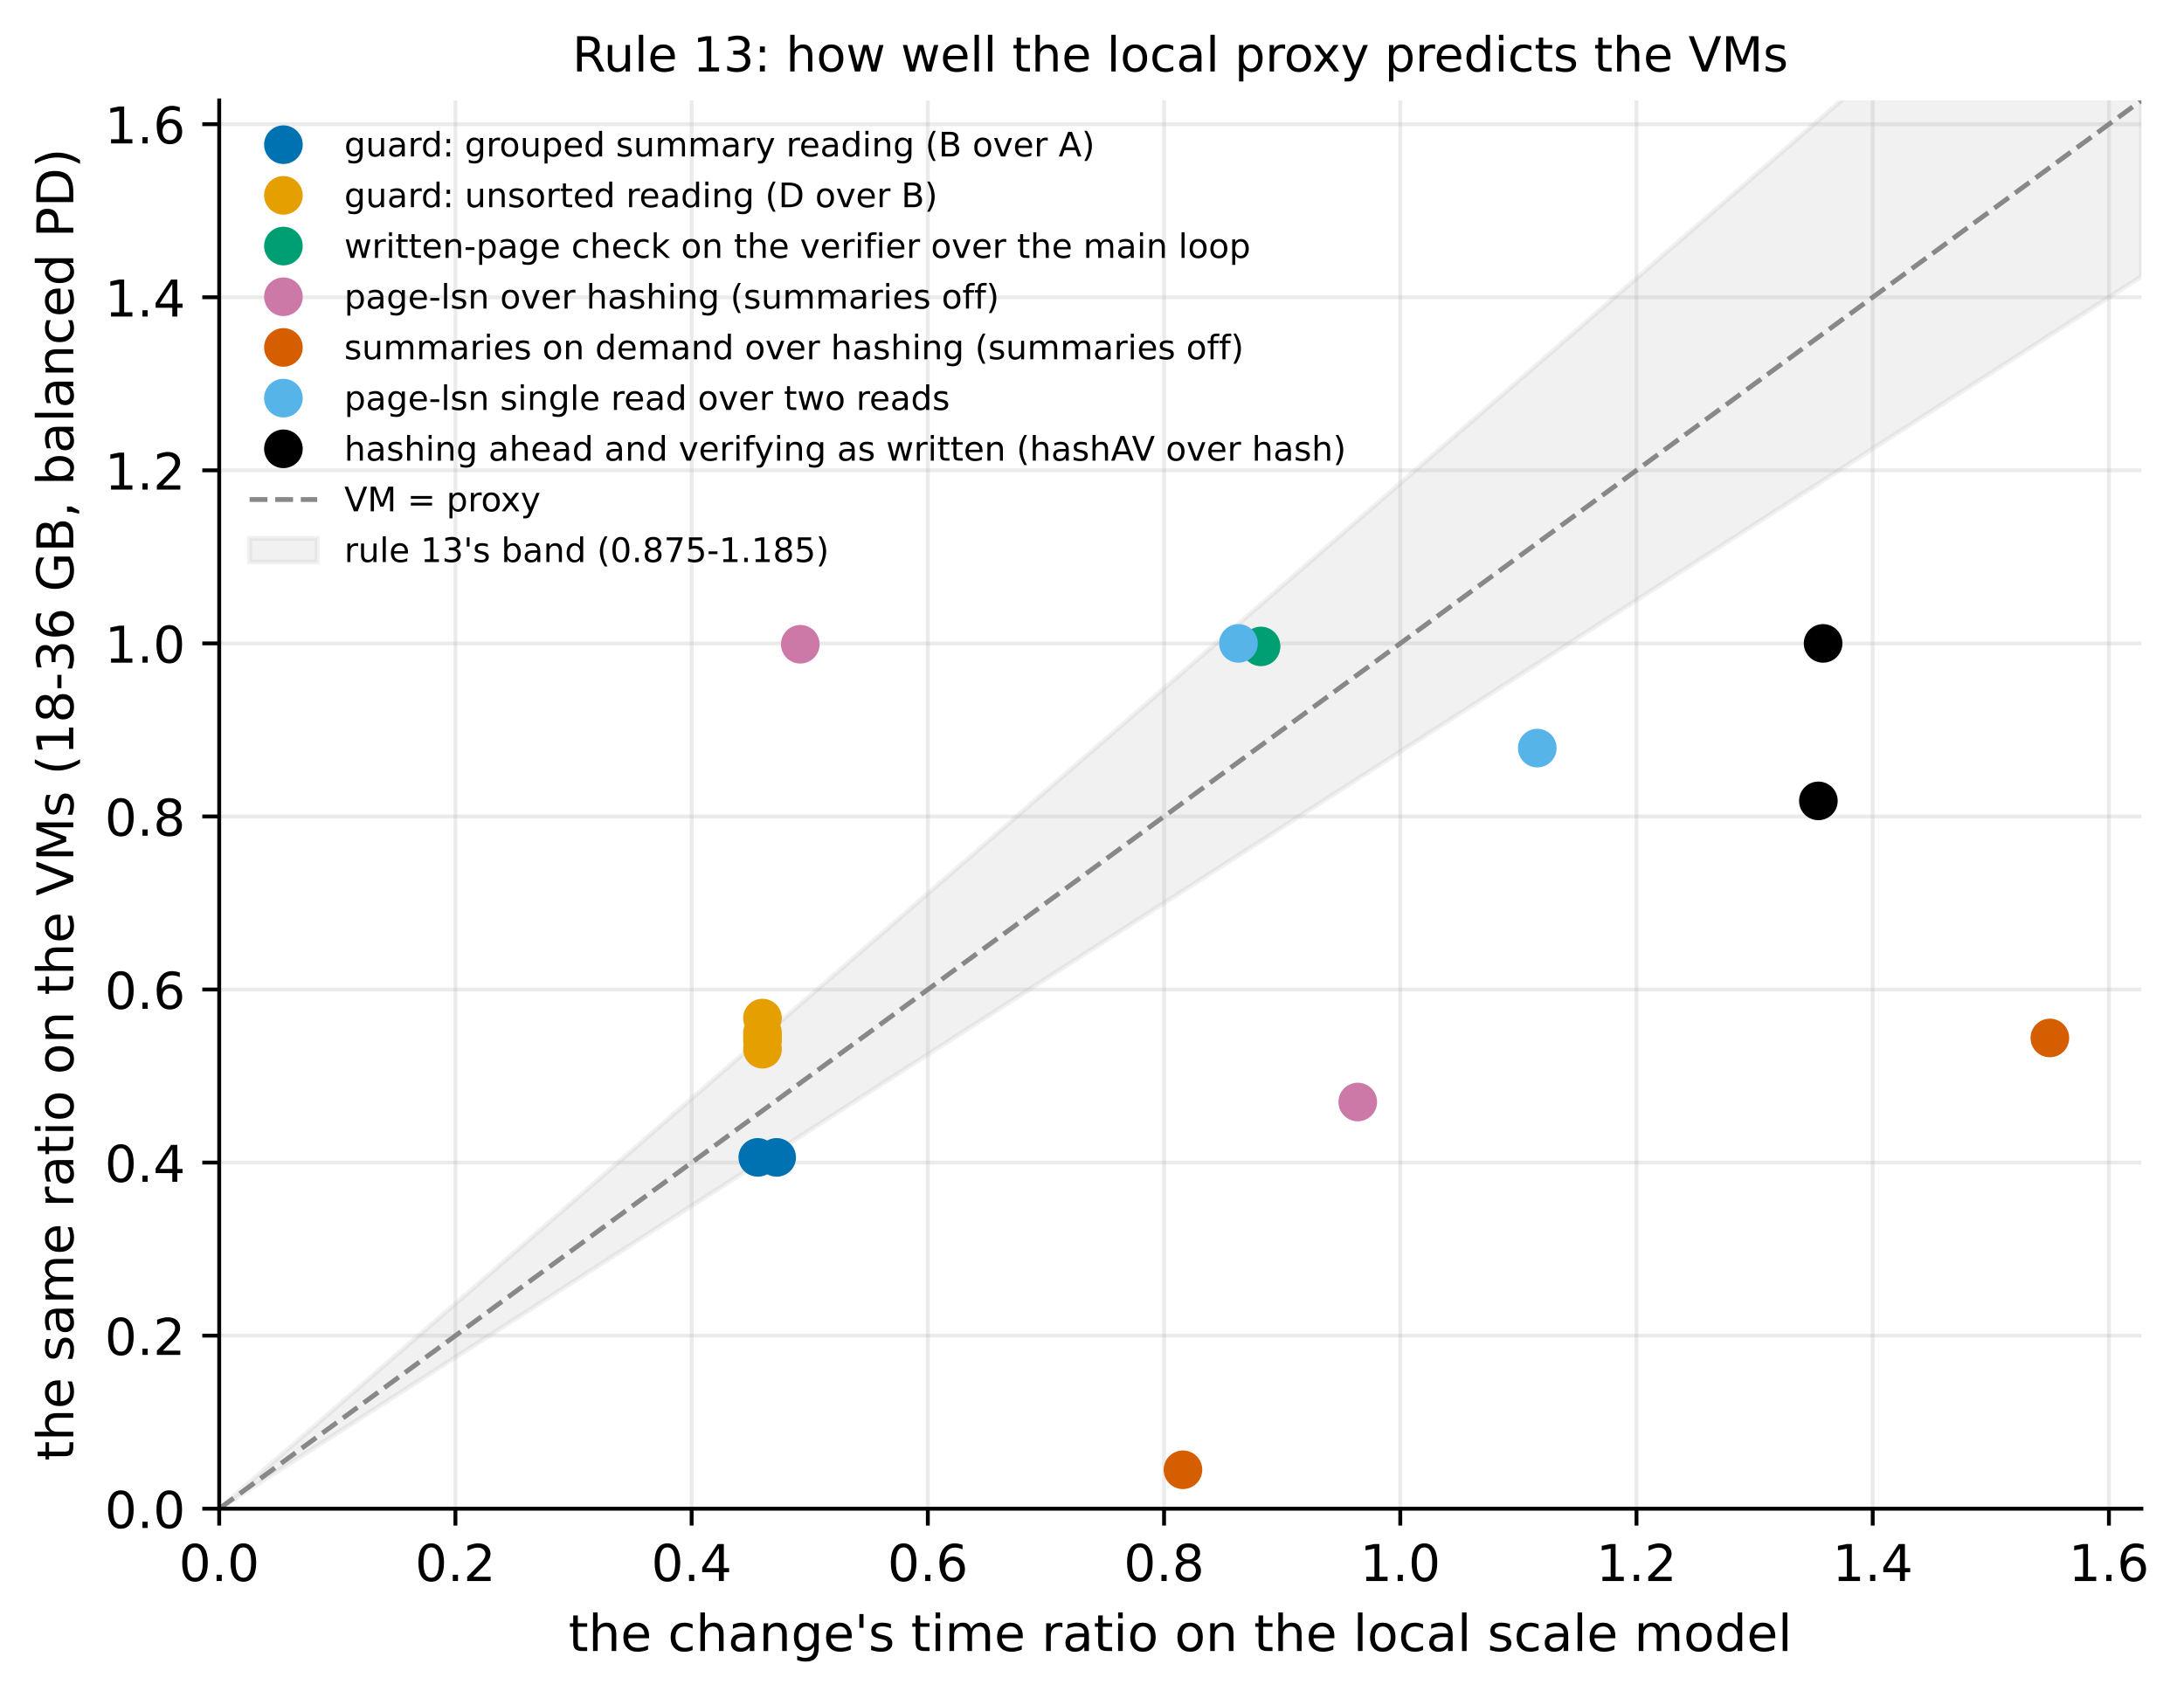
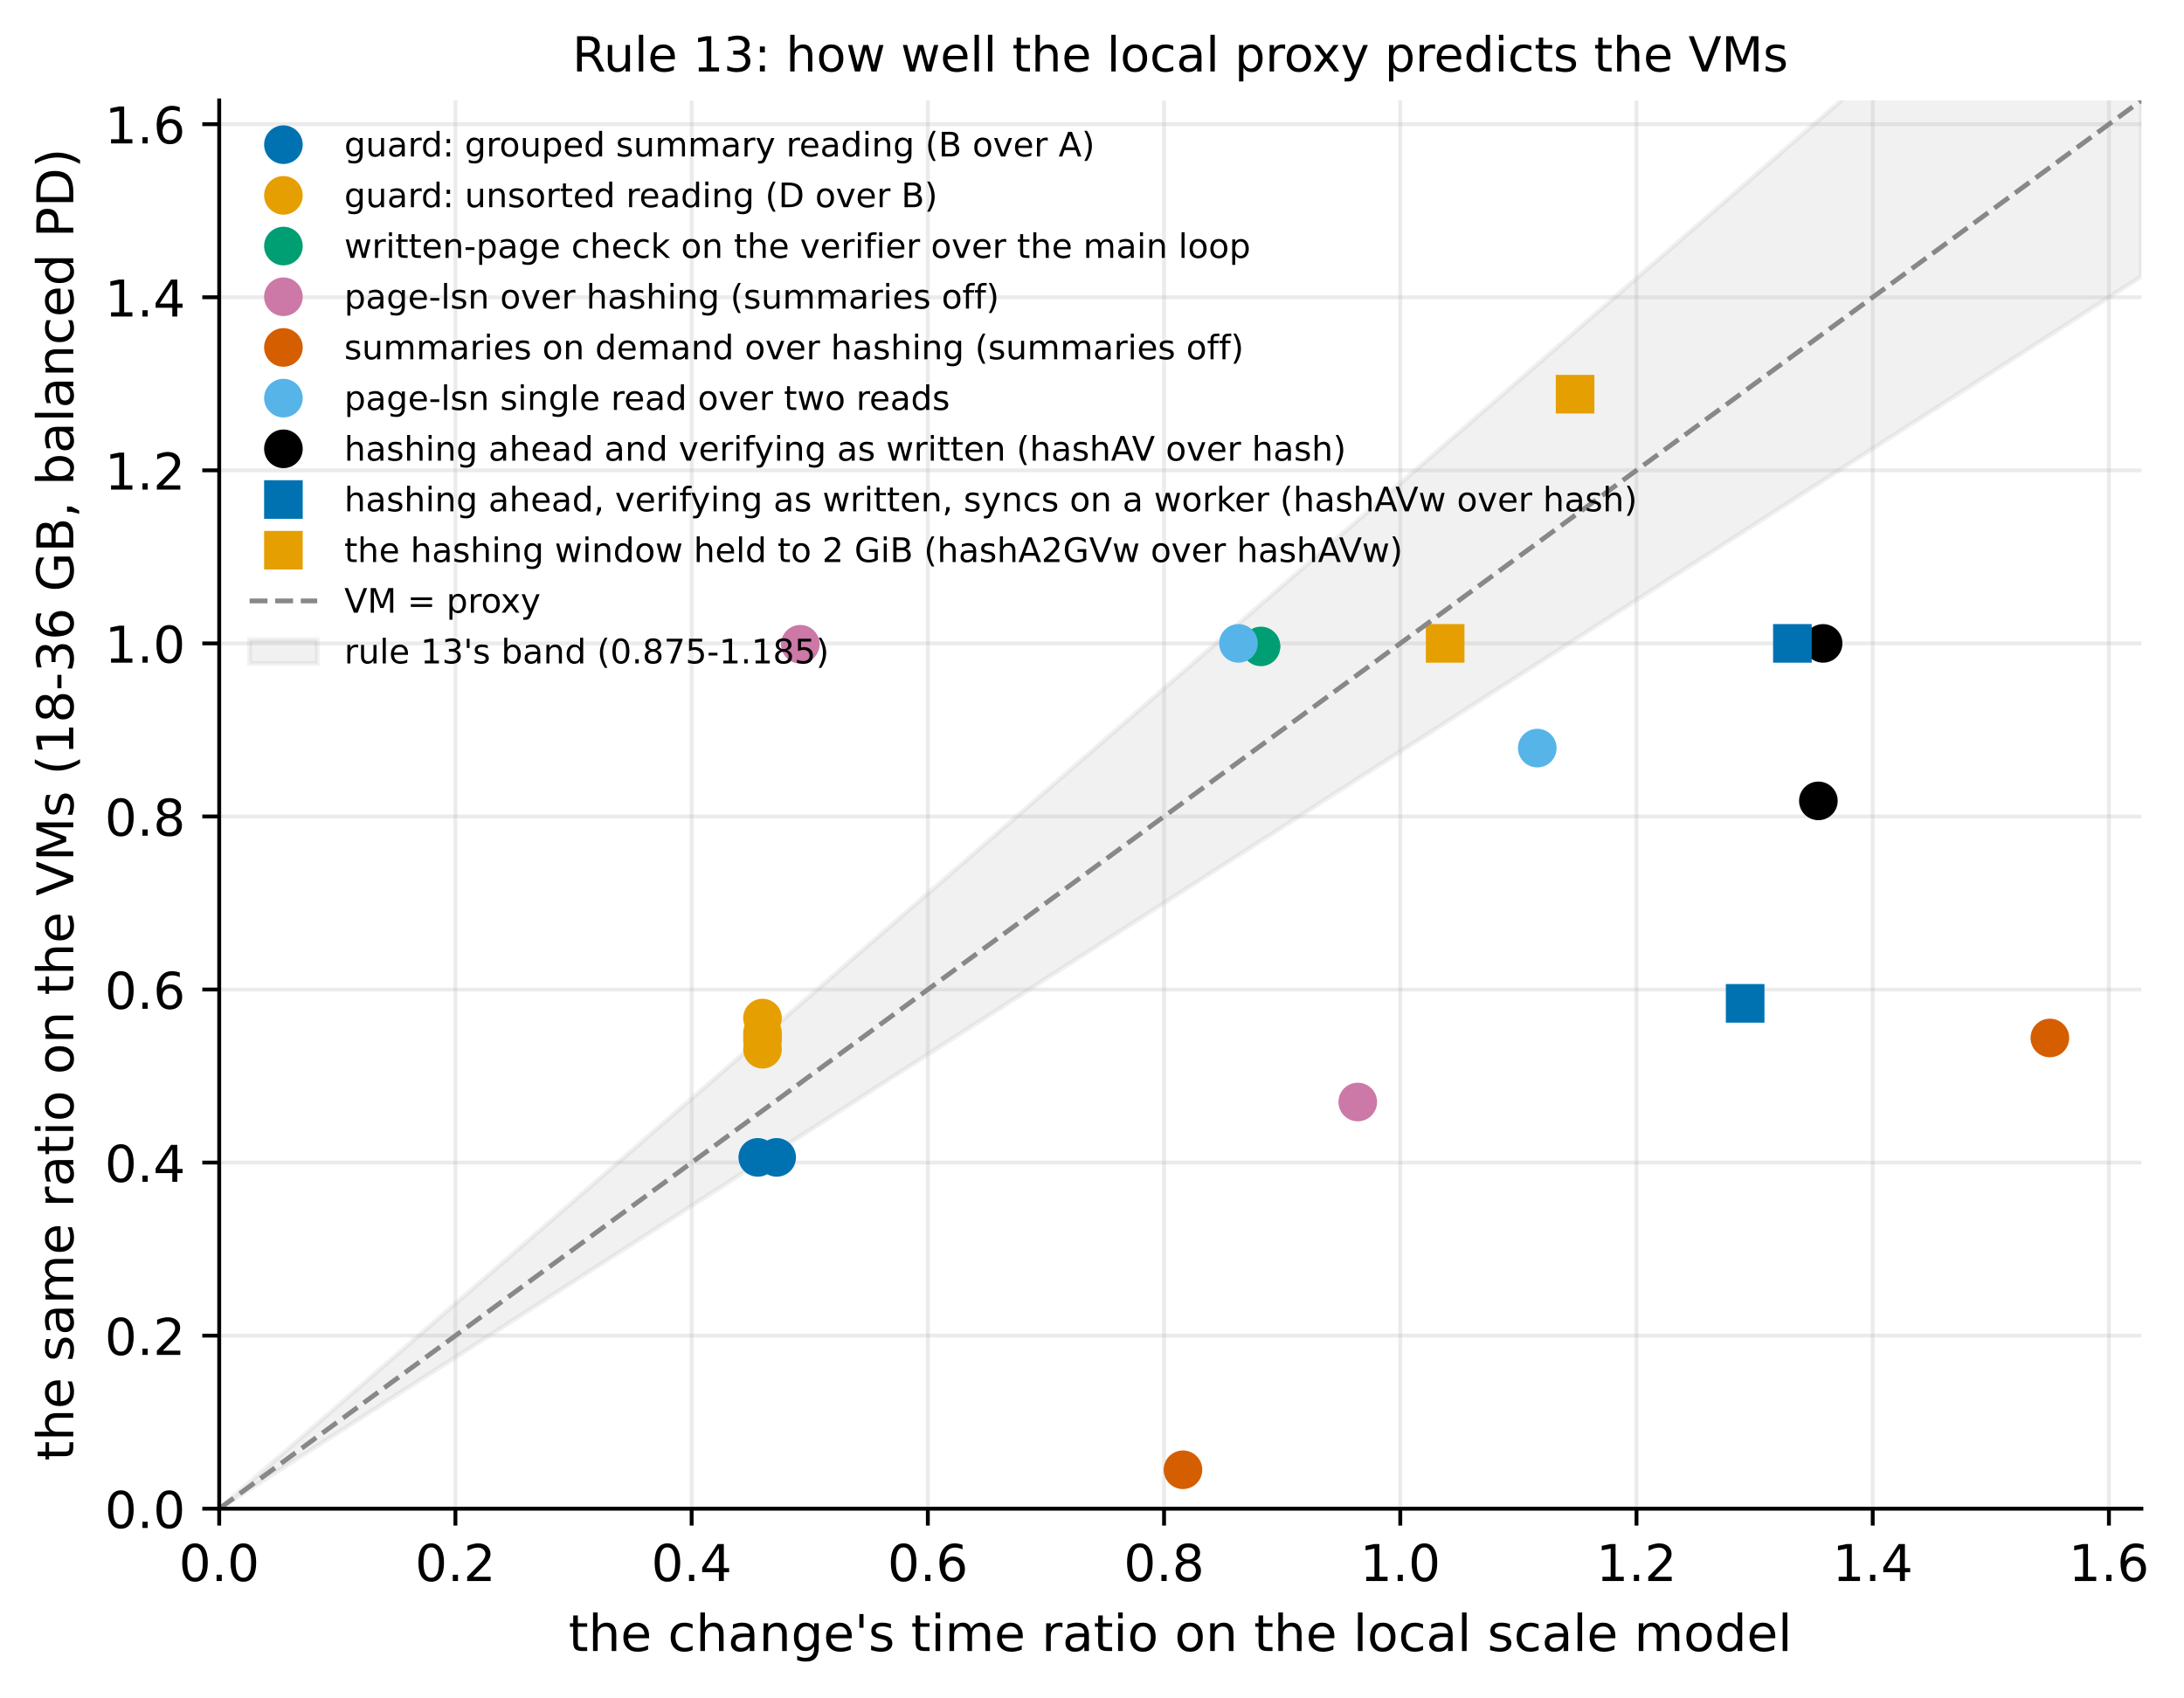
<svg xmlns="http://www.w3.org/2000/svg" xmlns:xlink="http://www.w3.org/1999/xlink" width="452.33pt" height="351.722pt" viewBox="0 0 452.33 351.722" version="1.1">
  <defs>
    <style type="text/css">*{stroke-linejoin: round; stroke-linecap: butt}</style>
  </defs>
  <g id="figure_1">
    <g id="patch_1">
      <path d="M 0 351.722  L 452.33 351.722  L 452.33 0  L 0 0  z " style="fill: #ffffff" />
    </g>
    <g id="axes_1">
      <g id="patch_2">
        <path d="M 45.399 312.521  L 443.508 312.521  L 443.508 20.798  L 45.399 20.798  z " style="fill: #ffffff" />
      </g>
      <g id="FillBetweenPolyCollection_1">
        <defs>
          <path id="mc4fb0b9621" d="M 45.399 -39.201  L 45.399 -39.201  L 443.508 -294.458  L 443.508 -384.892  L 443.508 -384.892  L 45.399 -39.201  z " style="stroke: #888888; stroke-opacity: 0.12" />
        </defs>
        <g clip-path="url(#pb5b0d407c0)">
          <use xlink:href="#mc4fb0b9621" x="0" y="351.722" style="fill: #888888; fill-opacity: 0.12; stroke: #888888; stroke-opacity: 0.12" />
        </g>
      </g>
      <g id="matplotlib.axis_1">
        <g id="xtick_1">
          <g id="line2d_1">
            <path d="M 45.399 312.521  L 45.399 20.798  " clip-path="url(#pb5b0d407c0)" style="fill: none; stroke: #b0b0b0; stroke-opacity: 0.25; stroke-width: 0.8; stroke-linecap: square" />
          </g>
          <g id="line2d_2">
            <defs>
              <path id="m3b7faea5d2" d="M 0 0  L 0 3.5  " style="stroke: #000000; stroke-width: 0.8" />
            </defs>
            <g>
              <use xlink:href="#m3b7faea5d2" x="45.399" y="312.521" style="stroke: #000000; stroke-width: 0.8" />
            </g>
          </g>
          <g id="text_1">
            <text style="font-size: 10.5px; font-family: 'DejaVu Sans', 'Bitstream Vera Sans', 'Computer Modern Sans Serif', 'Lucida Grande', 'Verdana', 'Geneva', 'Lucid', 'Arial', 'Helvetica', 'Avant Garde', sans-serif; text-anchor: middle" x="45.399" y="327.498" transform="rotate(-0 45.3991 327.4983)">0.0</text>
          </g>
        </g>
        <g id="xtick_2">
          <g id="line2d_3">
            <path d="M 94.322 312.521  L 94.322 20.798  " clip-path="url(#pb5b0d407c0)" style="fill: none; stroke: #b0b0b0; stroke-opacity: 0.25; stroke-width: 0.8; stroke-linecap: square" />
          </g>
          <g id="line2d_4">
            <g>
              <use xlink:href="#m3b7faea5d2" x="94.322" y="312.521" style="stroke: #000000; stroke-width: 0.8" />
            </g>
          </g>
          <g id="text_2">
            <text style="font-size: 10.5px; font-family: 'DejaVu Sans', 'Bitstream Vera Sans', 'Computer Modern Sans Serif', 'Lucida Grande', 'Verdana', 'Geneva', 'Lucid', 'Arial', 'Helvetica', 'Avant Garde', sans-serif; text-anchor: middle" x="94.322" y="327.498" transform="rotate(-0 94.32185 327.4983)">0.2</text>
          </g>
        </g>
        <g id="xtick_3">
          <g id="line2d_5">
            <path d="M 143.245 312.521  L 143.245 20.798  " clip-path="url(#pb5b0d407c0)" style="fill: none; stroke: #b0b0b0; stroke-opacity: 0.25; stroke-width: 0.8; stroke-linecap: square" />
          </g>
          <g id="line2d_6">
            <g>
              <use xlink:href="#m3b7faea5d2" x="143.245" y="312.521" style="stroke: #000000; stroke-width: 0.8" />
            </g>
          </g>
          <g id="text_3">
            <text style="font-size: 10.5px; font-family: 'DejaVu Sans', 'Bitstream Vera Sans', 'Computer Modern Sans Serif', 'Lucida Grande', 'Verdana', 'Geneva', 'Lucid', 'Arial', 'Helvetica', 'Avant Garde', sans-serif; text-anchor: middle" x="143.245" y="327.498" transform="rotate(-0 143.2446 327.4983)">0.4</text>
          </g>
        </g>
        <g id="xtick_4">
          <g id="line2d_7">
            <path d="M 192.167 312.521  L 192.167 20.798  " clip-path="url(#pb5b0d407c0)" style="fill: none; stroke: #b0b0b0; stroke-opacity: 0.25; stroke-width: 0.8; stroke-linecap: square" />
          </g>
          <g id="line2d_8">
            <g>
              <use xlink:href="#m3b7faea5d2" x="192.167" y="312.521" style="stroke: #000000; stroke-width: 0.8" />
            </g>
          </g>
          <g id="text_4">
            <text style="font-size: 10.5px; font-family: 'DejaVu Sans', 'Bitstream Vera Sans', 'Computer Modern Sans Serif', 'Lucida Grande', 'Verdana', 'Geneva', 'Lucid', 'Arial', 'Helvetica', 'Avant Garde', sans-serif; text-anchor: middle" x="192.167" y="327.498" transform="rotate(-0 192.1673 327.4983)">0.6</text>
          </g>
        </g>
        <g id="xtick_5">
          <g id="line2d_9">
            <path d="M 241.09 312.521  L 241.09 20.798  " clip-path="url(#pb5b0d407c0)" style="fill: none; stroke: #b0b0b0; stroke-opacity: 0.25; stroke-width: 0.8; stroke-linecap: square" />
          </g>
          <g id="line2d_10">
            <g>
              <use xlink:href="#m3b7faea5d2" x="241.09" y="312.521" style="stroke: #000000; stroke-width: 0.8" />
            </g>
          </g>
          <g id="text_5">
            <text style="font-size: 10.5px; font-family: 'DejaVu Sans', 'Bitstream Vera Sans', 'Computer Modern Sans Serif', 'Lucida Grande', 'Verdana', 'Geneva', 'Lucid', 'Arial', 'Helvetica', 'Avant Garde', sans-serif; text-anchor: middle" x="241.09" y="327.498" transform="rotate(-0 241.0901 327.4983)">0.8</text>
          </g>
        </g>
        <g id="xtick_6">
          <g id="line2d_11">
            <path d="M 290.013 312.521  L 290.013 20.798  " clip-path="url(#pb5b0d407c0)" style="fill: none; stroke: #b0b0b0; stroke-opacity: 0.25; stroke-width: 0.8; stroke-linecap: square" />
          </g>
          <g id="line2d_12">
            <g>
              <use xlink:href="#m3b7faea5d2" x="290.013" y="312.521" style="stroke: #000000; stroke-width: 0.8" />
            </g>
          </g>
          <g id="text_6">
            <text style="font-size: 10.5px; font-family: 'DejaVu Sans', 'Bitstream Vera Sans', 'Computer Modern Sans Serif', 'Lucida Grande', 'Verdana', 'Geneva', 'Lucid', 'Arial', 'Helvetica', 'Avant Garde', sans-serif; text-anchor: middle" x="290.013" y="327.498" transform="rotate(-0 290.0128 327.4983)">1.0</text>
          </g>
        </g>
        <g id="xtick_7">
          <g id="line2d_13">
            <path d="M 338.936 312.521  L 338.936 20.798  " clip-path="url(#pb5b0d407c0)" style="fill: none; stroke: #b0b0b0; stroke-opacity: 0.25; stroke-width: 0.8; stroke-linecap: square" />
          </g>
          <g id="line2d_14">
            <g>
              <use xlink:href="#m3b7faea5d2" x="338.936" y="312.521" style="stroke: #000000; stroke-width: 0.8" />
            </g>
          </g>
          <g id="text_7">
            <text style="font-size: 10.5px; font-family: 'DejaVu Sans', 'Bitstream Vera Sans', 'Computer Modern Sans Serif', 'Lucida Grande', 'Verdana', 'Geneva', 'Lucid', 'Arial', 'Helvetica', 'Avant Garde', sans-serif; text-anchor: middle" x="338.936" y="327.498" transform="rotate(-0 338.9356 327.4983)">1.2</text>
          </g>
        </g>
        <g id="xtick_8">
          <g id="line2d_15">
            <path d="M 387.858 312.521  L 387.858 20.798  " clip-path="url(#pb5b0d407c0)" style="fill: none; stroke: #b0b0b0; stroke-opacity: 0.25; stroke-width: 0.8; stroke-linecap: square" />
          </g>
          <g id="line2d_16">
            <g>
              <use xlink:href="#m3b7faea5d2" x="387.858" y="312.521" style="stroke: #000000; stroke-width: 0.8" />
            </g>
          </g>
          <g id="text_8">
            <text style="font-size: 10.5px; font-family: 'DejaVu Sans', 'Bitstream Vera Sans', 'Computer Modern Sans Serif', 'Lucida Grande', 'Verdana', 'Geneva', 'Lucid', 'Arial', 'Helvetica', 'Avant Garde', sans-serif; text-anchor: middle" x="387.858" y="327.498" transform="rotate(-0 387.8583 327.4983)">1.4</text>
          </g>
        </g>
        <g id="xtick_9">
          <g id="line2d_17">
            <path d="M 436.781 312.521  L 436.781 20.798  " clip-path="url(#pb5b0d407c0)" style="fill: none; stroke: #b0b0b0; stroke-opacity: 0.25; stroke-width: 0.8; stroke-linecap: square" />
          </g>
          <g id="line2d_18">
            <g>
              <use xlink:href="#m3b7faea5d2" x="436.781" y="312.521" style="stroke: #000000; stroke-width: 0.8" />
            </g>
          </g>
          <g id="text_9">
            <text style="font-size: 10.5px; font-family: 'DejaVu Sans', 'Bitstream Vera Sans', 'Computer Modern Sans Serif', 'Lucida Grande', 'Verdana', 'Geneva', 'Lucid', 'Arial', 'Helvetica', 'Avant Garde', sans-serif; text-anchor: middle" x="436.781" y="327.498" transform="rotate(-0 436.7811 327.4983)">1.6</text>
          </g>
        </g>
        <g id="text_10">
          <text style="font-size: 10.5px; font-family: 'DejaVu Sans', 'Bitstream Vera Sans', 'Computer Modern Sans Serif', 'Lucida Grande', 'Verdana', 'Geneva', 'Lucid', 'Arial', 'Helvetica', 'Avant Garde', sans-serif; text-anchor: middle" x="244.454" y="341.999" transform="rotate(-0 244.4535 341.9991)">the change's time ratio on the local scale model</text>
        </g>
      </g>
      <g id="matplotlib.axis_2">
        <g id="ytick_1">
          <g id="line2d_19">
            <path d="M 45.399 312.521  L 443.508 312.521  " clip-path="url(#pb5b0d407c0)" style="fill: none; stroke: #b0b0b0; stroke-opacity: 0.25; stroke-width: 0.8; stroke-linecap: square" />
          </g>
          <g id="line2d_20">
            <defs>
              <path id="me28b40ded8" d="M 0 0  L -3.5 0  " style="stroke: #000000; stroke-width: 0.8" />
            </defs>
            <g>
              <use xlink:href="#me28b40ded8" x="45.399" y="312.521" style="stroke: #000000; stroke-width: 0.8" />
            </g>
          </g>
          <g id="text_11">
            <text style="font-size: 10.5px; font-family: 'DejaVu Sans', 'Bitstream Vera Sans', 'Computer Modern Sans Serif', 'Lucida Grande', 'Verdana', 'Geneva', 'Lucid', 'Arial', 'Helvetica', 'Avant Garde', sans-serif; text-anchor: end" x="38.399" y="316.51" transform="rotate(-0 38.3991 316.5096)">0.0</text>
          </g>
        </g>
        <g id="ytick_2">
          <g id="line2d_21">
            <path d="M 45.399 276.672  L 443.508 276.672  " clip-path="url(#pb5b0d407c0)" style="fill: none; stroke: #b0b0b0; stroke-opacity: 0.25; stroke-width: 0.8; stroke-linecap: square" />
          </g>
          <g id="line2d_22">
            <g>
              <use xlink:href="#me28b40ded8" x="45.399" y="276.672" style="stroke: #000000; stroke-width: 0.8" />
            </g>
          </g>
          <g id="text_12">
            <text style="font-size: 10.5px; font-family: 'DejaVu Sans', 'Bitstream Vera Sans', 'Computer Modern Sans Serif', 'Lucida Grande', 'Verdana', 'Geneva', 'Lucid', 'Arial', 'Helvetica', 'Avant Garde', sans-serif; text-anchor: end" x="38.399" y="280.66" transform="rotate(-0 38.3991 280.6604)">0.2</text>
          </g>
        </g>
        <g id="ytick_3">
          <g id="line2d_23">
            <path d="M 45.399 240.823  L 443.508 240.823  " clip-path="url(#pb5b0d407c0)" style="fill: none; stroke: #b0b0b0; stroke-opacity: 0.25; stroke-width: 0.8; stroke-linecap: square" />
          </g>
          <g id="line2d_24">
            <g>
              <use xlink:href="#me28b40ded8" x="45.399" y="240.823" style="stroke: #000000; stroke-width: 0.8" />
            </g>
          </g>
          <g id="text_13">
            <text style="font-size: 10.5px; font-family: 'DejaVu Sans', 'Bitstream Vera Sans', 'Computer Modern Sans Serif', 'Lucida Grande', 'Verdana', 'Geneva', 'Lucid', 'Arial', 'Helvetica', 'Avant Garde', sans-serif; text-anchor: end" x="38.399" y="244.811" transform="rotate(-0 38.3991 244.8113)">0.4</text>
          </g>
        </g>
        <g id="ytick_4">
          <g id="line2d_25">
            <path d="M 45.399 204.973  L 443.508 204.973  " clip-path="url(#pb5b0d407c0)" style="fill: none; stroke: #b0b0b0; stroke-opacity: 0.25; stroke-width: 0.8; stroke-linecap: square" />
          </g>
          <g id="line2d_26">
            <g>
              <use xlink:href="#me28b40ded8" x="45.399" y="204.973" style="stroke: #000000; stroke-width: 0.8" />
            </g>
          </g>
          <g id="text_14">
            <text style="font-size: 10.5px; font-family: 'DejaVu Sans', 'Bitstream Vera Sans', 'Computer Modern Sans Serif', 'Lucida Grande', 'Verdana', 'Geneva', 'Lucid', 'Arial', 'Helvetica', 'Avant Garde', sans-serif; text-anchor: end" x="38.399" y="208.962" transform="rotate(-0 38.3991 208.9621)">0.6</text>
          </g>
        </g>
        <g id="ytick_5">
          <g id="line2d_27">
            <path d="M 45.399 169.124  L 443.508 169.124  " clip-path="url(#pb5b0d407c0)" style="fill: none; stroke: #b0b0b0; stroke-opacity: 0.25; stroke-width: 0.8; stroke-linecap: square" />
          </g>
          <g id="line2d_28">
            <g>
              <use xlink:href="#me28b40ded8" x="45.399" y="169.124" style="stroke: #000000; stroke-width: 0.8" />
            </g>
          </g>
          <g id="text_15">
            <text style="font-size: 10.5px; font-family: 'DejaVu Sans', 'Bitstream Vera Sans', 'Computer Modern Sans Serif', 'Lucida Grande', 'Verdana', 'Geneva', 'Lucid', 'Arial', 'Helvetica', 'Avant Garde', sans-serif; text-anchor: end" x="38.399" y="173.113" transform="rotate(-0 38.3991 173.113)">0.8</text>
          </g>
        </g>
        <g id="ytick_6">
          <g id="line2d_29">
            <path d="M 45.399 133.275  L 443.508 133.275  " clip-path="url(#pb5b0d407c0)" style="fill: none; stroke: #b0b0b0; stroke-opacity: 0.25; stroke-width: 0.8; stroke-linecap: square" />
          </g>
          <g id="line2d_30">
            <g>
              <use xlink:href="#me28b40ded8" x="45.399" y="133.275" style="stroke: #000000; stroke-width: 0.8" />
            </g>
          </g>
          <g id="text_16">
            <text style="font-size: 10.5px; font-family: 'DejaVu Sans', 'Bitstream Vera Sans', 'Computer Modern Sans Serif', 'Lucida Grande', 'Verdana', 'Geneva', 'Lucid', 'Arial', 'Helvetica', 'Avant Garde', sans-serif; text-anchor: end" x="38.399" y="137.264" transform="rotate(-0 38.3991 137.2639)">1.0</text>
          </g>
        </g>
        <g id="ytick_7">
          <g id="line2d_31">
            <path d="M 45.399 97.426  L 443.508 97.426  " clip-path="url(#pb5b0d407c0)" style="fill: none; stroke: #b0b0b0; stroke-opacity: 0.25; stroke-width: 0.8; stroke-linecap: square" />
          </g>
          <g id="line2d_32">
            <g>
              <use xlink:href="#me28b40ded8" x="45.399" y="97.426" style="stroke: #000000; stroke-width: 0.8" />
            </g>
          </g>
          <g id="text_17">
            <text style="font-size: 10.5px; font-family: 'DejaVu Sans', 'Bitstream Vera Sans', 'Computer Modern Sans Serif', 'Lucida Grande', 'Verdana', 'Geneva', 'Lucid', 'Arial', 'Helvetica', 'Avant Garde', sans-serif; text-anchor: end" x="38.399" y="101.415" transform="rotate(-0 38.3991 101.4147)">1.2</text>
          </g>
        </g>
        <g id="ytick_8">
          <g id="line2d_33">
            <path d="M 45.399 61.577  L 443.508 61.577  " clip-path="url(#pb5b0d407c0)" style="fill: none; stroke: #b0b0b0; stroke-opacity: 0.25; stroke-width: 0.8; stroke-linecap: square" />
          </g>
          <g id="line2d_34">
            <g>
              <use xlink:href="#me28b40ded8" x="45.399" y="61.577" style="stroke: #000000; stroke-width: 0.8" />
            </g>
          </g>
          <g id="text_18">
            <text style="font-size: 10.5px; font-family: 'DejaVu Sans', 'Bitstream Vera Sans', 'Computer Modern Sans Serif', 'Lucida Grande', 'Verdana', 'Geneva', 'Lucid', 'Arial', 'Helvetica', 'Avant Garde', sans-serif; text-anchor: end" x="38.399" y="65.566" transform="rotate(-0 38.3991 65.5656)">1.4</text>
          </g>
        </g>
        <g id="ytick_9">
          <g id="line2d_35">
            <path d="M 45.399 25.728  L 443.508 25.728  " clip-path="url(#pb5b0d407c0)" style="fill: none; stroke: #b0b0b0; stroke-opacity: 0.25; stroke-width: 0.8; stroke-linecap: square" />
          </g>
          <g id="line2d_36">
            <g>
              <use xlink:href="#me28b40ded8" x="45.399" y="25.728" style="stroke: #000000; stroke-width: 0.8" />
            </g>
          </g>
          <g id="text_19">
            <text style="font-size: 10.5px; font-family: 'DejaVu Sans', 'Bitstream Vera Sans', 'Computer Modern Sans Serif', 'Lucida Grande', 'Verdana', 'Geneva', 'Lucid', 'Arial', 'Helvetica', 'Avant Garde', sans-serif; text-anchor: end" x="38.399" y="29.716" transform="rotate(-0 38.3991 29.71646)">1.6</text>
          </g>
        </g>
        <g id="text_20">
          <text style="font-size: 10.5px; font-family: 'DejaVu Sans', 'Bitstream Vera Sans', 'Computer Modern Sans Serif', 'Lucida Grande', 'Verdana', 'Geneva', 'Lucid', 'Arial', 'Helvetica', 'Avant Garde', sans-serif; text-anchor: middle" x="15.178" y="166.66" transform="rotate(-90 15.17836 166.6596)">the same ratio on the VMs (18-36 GB, balanced PD)</text>
        </g>
      </g>
      <g id="line2d_37">
        <defs>
          <path id="mf7fe964efd" d="M 0 3.5  C 0.928 3.5 1.819 3.131 2.475 2.475  C 3.131 1.819 3.5 0.928 3.5 0  C 3.5 -0.928 3.131 -1.819 2.475 -2.475  C 1.819 -3.131 0.928 -3.5 0 -3.5  C -0.928 -3.5 -1.819 -3.131 -2.475 -2.475  C -3.131 -1.819 -3.5 -0.928 -3.5 0  C -3.5 0.928 -3.131 1.819 -2.475 2.475  C -1.819 3.131 -0.928 3.5 0 3.5  z " style="stroke: #0072b2" />
        </defs>
        <g clip-path="url(#pb5b0d407c0)">
          <use xlink:href="#mf7fe964efd" x="156.943" y="239.747" style="fill: #0072b2; stroke: #0072b2" />
          <use xlink:href="#mf7fe964efd" x="160.857" y="239.747" style="fill: #0072b2; stroke: #0072b2" />
        </g>
      </g>
      <g id="line2d_38">
        <defs>
          <path id="m79946a4009" d="M 0 3.5  C 0.928 3.5 1.819 3.131 2.475 2.475  C 3.131 1.819 3.5 0.928 3.5 0  C 3.5 -0.928 3.131 -1.819 2.475 -2.475  C 1.819 -3.131 0.928 -3.5 0 -3.5  C -0.928 -3.5 -1.819 -3.131 -2.475 -2.475  C -3.131 -1.819 -3.5 -0.928 -3.5 0  C -3.5 0.928 -3.131 1.819 -2.475 2.475  C -1.819 3.131 -0.928 3.5 0 3.5  z " style="stroke: #e69f00" />
        </defs>
        <g clip-path="url(#pb5b0d407c0)">
          <use xlink:href="#m79946a4009" x="157.921" y="217.341" style="fill: #e69f00; stroke: #e69f00" />
          <use xlink:href="#m79946a4009" x="157.921" y="215.549" style="fill: #e69f00; stroke: #e69f00" />
          <use xlink:href="#m79946a4009" x="157.921" y="210.888" style="fill: #e69f00; stroke: #e69f00" />
          <use xlink:href="#m79946a4009" x="157.921" y="214.832" style="fill: #e69f00; stroke: #e69f00" />
          <use xlink:href="#m79946a4009" x="157.921" y="213.936" style="fill: #e69f00; stroke: #e69f00" />
        </g>
      </g>
      <g id="line2d_39">
        <defs>
          <path id="m2e82415621" d="M 0 3.5  C 0.928 3.5 1.819 3.131 2.475 2.475  C 3.131 1.819 3.5 0.928 3.5 0  C 3.5 -0.928 3.131 -1.819 2.475 -2.475  C 1.819 -3.131 0.928 -3.5 0 -3.5  C -0.928 -3.5 -1.819 -3.131 -2.475 -2.475  C -3.131 -1.819 -3.5 -0.928 -3.5 0  C -3.5 0.928 -3.131 1.819 -2.475 2.475  C -1.819 3.131 -0.928 3.5 0 3.5  z " style="stroke: #009e73" />
        </defs>
        <g clip-path="url(#pb5b0d407c0)">
          <use xlink:href="#m2e82415621" x="261.148" y="133.813" style="fill: #009e73; stroke: #009e73" />
          <use xlink:href="#m2e82415621" x="261.148" y="133.992" style="fill: #009e73; stroke: #009e73" />
        </g>
      </g>
      <g id="line2d_40">
        <defs>
          <path id="m02bc6c9b67" d="M 0 3.5  C 0.928 3.5 1.819 3.131 2.475 2.475  C 3.131 1.819 3.5 0.928 3.5 0  C 3.5 -0.928 3.131 -1.819 2.475 -2.475  C 1.819 -3.131 0.928 -3.5 0 -3.5  C -0.928 -3.5 -1.819 -3.131 -2.475 -2.475  C -3.131 -1.819 -3.5 -0.928 -3.5 0  C -3.5 0.928 -3.131 1.819 -2.475 2.475  C -1.819 3.131 -0.928 3.5 0 3.5  z " style="stroke: #cc79a7" />
        </defs>
        <g clip-path="url(#pb5b0d407c0)">
          <use xlink:href="#m02bc6c9b67" x="165.749" y="133.454" style="fill: #cc79a7; stroke: #cc79a7" />
          <use xlink:href="#m02bc6c9b67" x="281.207" y="228.275" style="fill: #cc79a7; stroke: #cc79a7" />
        </g>
      </g>
      <g id="line2d_41">
        <defs>
          <path id="m799dd01a3c" d="M 0 3.5  C 0.928 3.5 1.819 3.131 2.475 2.475  C 3.131 1.819 3.5 0.928 3.5 0  C 3.5 -0.928 3.131 -1.819 2.475 -2.475  C 1.819 -3.131 0.928 -3.5 0 -3.5  C -0.928 -3.5 -1.819 -3.131 -2.475 -2.475  C -3.131 -1.819 -3.5 -0.928 -3.5 0  C -3.5 0.928 -3.131 1.819 -2.475 2.475  C -1.819 3.131 -0.928 3.5 0 3.5  z " style="stroke: #d55e00" />
        </defs>
        <g clip-path="url(#pb5b0d407c0)">
          <use xlink:href="#m799dd01a3c" x="245.004" y="304.455" style="fill: #d55e00; stroke: #d55e00" />
          <use xlink:href="#m799dd01a3c" x="424.55" y="215.011" style="fill: #d55e00; stroke: #d55e00" />
        </g>
      </g>
      <g id="line2d_42">
        <defs>
          <path id="m5375e2df3f" d="M 0 3.5  C 0.928 3.5 1.819 3.131 2.475 2.475  C 3.131 1.819 3.5 0.928 3.5 0  C 3.5 -0.928 3.131 -1.819 2.475 -2.475  C 1.819 -3.131 0.928 -3.5 0 -3.5  C -0.928 -3.5 -1.819 -3.131 -2.475 -2.475  C -3.131 -1.819 -3.5 -0.928 -3.5 0  C -3.5 0.928 -3.131 1.819 -2.475 2.475  C -1.819 3.131 -0.928 3.5 0 3.5  z " style="stroke: #56b4e9" />
        </defs>
        <g clip-path="url(#pb5b0d407c0)">
          <use xlink:href="#m5375e2df3f" x="256.501" y="133.275" style="fill: #56b4e9; stroke: #56b4e9" />
          <use xlink:href="#m5375e2df3f" x="318.388" y="154.964" style="fill: #56b4e9; stroke: #56b4e9" />
        </g>
      </g>
      <g id="line2d_43">
        <defs>
          <path id="m2e87748c2d" d="M 0 3.5  C 0.928 3.5 1.819 3.131 2.475 2.475  C 3.131 1.819 3.5 0.928 3.5 0  C 3.5 -0.928 3.131 -1.819 2.475 -2.475  C 1.819 -3.131 0.928 -3.5 0 -3.5  C -0.928 -3.5 -1.819 -3.131 -2.475 -2.475  C -3.131 -1.819 -3.5 -0.928 -3.5 0  C -3.5 0.928 -3.131 1.819 -2.475 2.475  C -1.819 3.131 -0.928 3.5 0 3.5  z " style="stroke: #000000" />
        </defs>
        <g clip-path="url(#pb5b0d407c0)">
          <use xlink:href="#m2e87748c2d" x="376.606" y="165.898" style="stroke: #000000" />
          <use xlink:href="#m2e87748c2d" x="377.585" y="133.275" style="stroke: #000000" />
        </g>
      </g>
      <g id="line2d_44">
+         <defs>
+           <path id="m8a8a1bbd3a" d="M -3.5 3.5  L 3.5 3.5  L 3.5 -3.5  L -3.5 -3.5  z " style="stroke: #0072b2; stroke-linejoin: miter" />
+         </defs>
+         <g clip-path="url(#pb5b0d407c0)">
+           <use xlink:href="#m8a8a1bbd3a" x="361.44" y="207.841" style="fill: #0072b2; stroke: #0072b2; stroke-linejoin: miter" />
+           <use xlink:href="#m8a8a1bbd3a" x="371.225" y="133.275" style="fill: #0072b2; stroke: #0072b2; stroke-linejoin: miter" />
+         </g>
+       </g>
+       <g id="line2d_45">
+         <defs>
+           <path id="m0671b78613" d="M -3.5 3.5  L 3.5 3.5  L 3.5 -3.5  L -3.5 -3.5  z " style="stroke: #e69f00; stroke-linejoin: miter" />
+         </defs>
+         <g clip-path="url(#pb5b0d407c0)">
+           <use xlink:href="#m0671b78613" x="326.216" y="81.652" style="fill: #e69f00; stroke: #e69f00; stroke-linejoin: miter" />
+           <use xlink:href="#m0671b78613" x="299.308" y="133.275" style="fill: #e69f00; stroke: #e69f00; stroke-linejoin: miter" />
+         </g>
+       </g>
+       <g id="line2d_46">
        <path d="M 45.399 312.521  L 443.508 20.798  " clip-path="url(#pb5b0d407c0)" style="fill: none; stroke-dasharray: 3.7,1.6; stroke-dashoffset: 0; stroke: #888888" />
      </g>
      <g id="patch_3">
        <path d="M 45.399 312.521  L 45.399 20.798  " style="fill: none; stroke: #000000; stroke-width: 0.8; stroke-linejoin: miter; stroke-linecap: square" />
      </g>
      <g id="patch_4">
        <path d="M 45.399 312.521  L 443.508 312.521  " style="fill: none; stroke: #000000; stroke-width: 0.8; stroke-linejoin: miter; stroke-linecap: square" />
      </g>
      <g id="text_21">
        <text style="font-size: 10px; font-family: 'DejaVu Sans', 'Bitstream Vera Sans', 'Computer Modern Sans Serif', 'Lucida Grande', 'Verdana', 'Geneva', 'Lucid', 'Arial', 'Helvetica', 'Avant Garde', sans-serif; text-anchor: middle" x="244.454" y="14.798" transform="rotate(-0 244.4535 14.79844)">Rule 13: how well the local proxy predicts the VMs</text>
      </g>
      <g id="legend_1">
-         <g id="line2d_45">
+         <g id="line2d_47">
          <g>
            <use xlink:href="#mf7fe964efd" x="58.699" y="29.967" style="fill: #0072b2; stroke: #0072b2" />
          </g>
        </g>
        <g id="text_22">
          <text style="font-size: 7px; font-family: 'DejaVu Sans', 'Bitstream Vera Sans', 'Computer Modern Sans Serif', 'Lucida Grande', 'Verdana', 'Geneva', 'Lucid', 'Arial', 'Helvetica', 'Avant Garde', sans-serif; text-anchor: start" x="71.299" y="32.417" transform="rotate(-0 71.2991 32.41734)">guard: grouped summary reading (B over A)</text>
        </g>
-         <g id="line2d_46">
+         <g id="line2d_48">
          <g>
            <use xlink:href="#m79946a4009" x="58.699" y="40.468" style="fill: #e69f00; stroke: #e69f00" />
          </g>
        </g>
        <g id="text_23">
          <text style="font-size: 7px; font-family: 'DejaVu Sans', 'Bitstream Vera Sans', 'Computer Modern Sans Serif', 'Lucida Grande', 'Verdana', 'Geneva', 'Lucid', 'Arial', 'Helvetica', 'Avant Garde', sans-serif; text-anchor: start" x="71.299" y="42.918" transform="rotate(-0 71.2991 42.91789)">guard: unsorted reading (D over B)</text>
        </g>
-         <g id="line2d_47">
+         <g id="line2d_49">
          <g>
            <use xlink:href="#m2e82415621" x="58.699" y="50.968" style="fill: #009e73; stroke: #009e73" />
          </g>
        </g>
        <g id="text_24">
          <text style="font-size: 7px; font-family: 'DejaVu Sans', 'Bitstream Vera Sans', 'Computer Modern Sans Serif', 'Lucida Grande', 'Verdana', 'Geneva', 'Lucid', 'Arial', 'Helvetica', 'Avant Garde', sans-serif; text-anchor: start" x="71.299" y="53.418" transform="rotate(-0 71.2991 53.41844)">written-page check on the verifier over the main loop</text>
        </g>
-         <g id="line2d_48">
+         <g id="line2d_50">
          <g>
            <use xlink:href="#m02bc6c9b67" x="58.699" y="61.469" style="fill: #cc79a7; stroke: #cc79a7" />
          </g>
        </g>
        <g id="text_25">
          <text style="font-size: 7px; font-family: 'DejaVu Sans', 'Bitstream Vera Sans', 'Computer Modern Sans Serif', 'Lucida Grande', 'Verdana', 'Geneva', 'Lucid', 'Arial', 'Helvetica', 'Avant Garde', sans-serif; text-anchor: start" x="71.299" y="63.919" transform="rotate(-0 71.2991 63.91898)">page-lsn over hashing (summaries off)</text>
        </g>
-         <g id="line2d_49">
+         <g id="line2d_51">
          <g>
            <use xlink:href="#m799dd01a3c" x="58.699" y="71.97" style="fill: #d55e00; stroke: #d55e00" />
          </g>
        </g>
        <g id="text_26">
          <text style="font-size: 7px; font-family: 'DejaVu Sans', 'Bitstream Vera Sans', 'Computer Modern Sans Serif', 'Lucida Grande', 'Verdana', 'Geneva', 'Lucid', 'Arial', 'Helvetica', 'Avant Garde', sans-serif; text-anchor: start" x="71.299" y="74.42" transform="rotate(-0 71.2991 74.41953)">summaries on demand over hashing (summaries off)</text>
        </g>
-         <g id="line2d_50">
+         <g id="line2d_52">
          <g>
            <use xlink:href="#m5375e2df3f" x="58.699" y="82.47" style="fill: #56b4e9; stroke: #56b4e9" />
          </g>
        </g>
        <g id="text_27">
          <text style="font-size: 7px; font-family: 'DejaVu Sans', 'Bitstream Vera Sans', 'Computer Modern Sans Serif', 'Lucida Grande', 'Verdana', 'Geneva', 'Lucid', 'Arial', 'Helvetica', 'Avant Garde', sans-serif; text-anchor: start" x="71.299" y="84.92" transform="rotate(-0 71.2991 84.92008)">page-lsn single read over two reads</text>
        </g>
-         <g id="line2d_51">
+         <g id="line2d_53">
          <g>
            <use xlink:href="#m2e87748c2d" x="58.699" y="92.971" style="stroke: #000000" />
          </g>
        </g>
        <g id="text_28">
          <text style="font-size: 7px; font-family: 'DejaVu Sans', 'Bitstream Vera Sans', 'Computer Modern Sans Serif', 'Lucida Grande', 'Verdana', 'Geneva', 'Lucid', 'Arial', 'Helvetica', 'Avant Garde', sans-serif; text-anchor: start" x="71.299" y="95.421" transform="rotate(-0 71.2991 95.42063)">hashing ahead and verifying as written (hashAV over hash)</text>
        </g>
-         <g id="line2d_52">
-           <path d="M 51.699 103.471  L 58.699 103.471  L 65.699 103.471  " style="fill: none; stroke-dasharray: 3.7,1.6; stroke-dashoffset: 0; stroke: #888888" />
+         <g id="line2d_54">
+           <g>
+             <use xlink:href="#m8a8a1bbd3a" x="58.699" y="103.471" style="fill: #0072b2; stroke: #0072b2; stroke-linejoin: miter" />
+           </g>
        </g>
        <g id="text_29">
-           <text style="font-size: 7px; font-family: 'DejaVu Sans', 'Bitstream Vera Sans', 'Computer Modern Sans Serif', 'Lucida Grande', 'Verdana', 'Geneva', 'Lucid', 'Arial', 'Helvetica', 'Avant Garde', sans-serif; text-anchor: start" x="71.299" y="105.921" transform="rotate(-0 71.2991 105.9212)">VM = proxy</text>
+           <text style="font-size: 7px; font-family: 'DejaVu Sans', 'Bitstream Vera Sans', 'Computer Modern Sans Serif', 'Lucida Grande', 'Verdana', 'Geneva', 'Lucid', 'Arial', 'Helvetica', 'Avant Garde', sans-serif; text-anchor: start" x="71.299" y="105.921" transform="rotate(-0 71.2991 105.9212)">hashing ahead, verifying as written, syncs on a worker (hashAVw over hash)</text>
+         </g>
+         <g id="line2d_55">
+           <g>
+             <use xlink:href="#m0671b78613" x="58.699" y="113.972" style="fill: #e69f00; stroke: #e69f00; stroke-linejoin: miter" />
+           </g>
+         </g>
+         <g id="text_30">
+           <text style="font-size: 7px; font-family: 'DejaVu Sans', 'Bitstream Vera Sans', 'Computer Modern Sans Serif', 'Lucida Grande', 'Verdana', 'Geneva', 'Lucid', 'Arial', 'Helvetica', 'Avant Garde', sans-serif; text-anchor: start" x="71.299" y="116.422" transform="rotate(-0 71.2991 116.4217)">the hashing window held to 2 GiB (hashA2GVw over hashAVw)</text>
+         </g>
+         <g id="line2d_56">
+           <path d="M 51.699 124.472  L 58.699 124.472  L 65.699 124.472  " style="fill: none; stroke-dasharray: 3.7,1.6; stroke-dashoffset: 0; stroke: #888888" />
+         </g>
+         <g id="text_31">
+           <text style="font-size: 7px; font-family: 'DejaVu Sans', 'Bitstream Vera Sans', 'Computer Modern Sans Serif', 'Lucida Grande', 'Verdana', 'Geneva', 'Lucid', 'Arial', 'Helvetica', 'Avant Garde', sans-serif; text-anchor: start" x="71.299" y="126.922" transform="rotate(-0 71.2991 126.9223)">VM = proxy</text>
        </g>
        <g id="patch_5">
-           <path d="M 51.699 116.422  L 65.699 116.422  L 65.699 111.522  L 51.699 111.522  z " style="fill: #888888; fill-opacity: 0.12; stroke: #888888; stroke-opacity: 0.12; stroke-linejoin: miter" />
-         </g>
-         <g id="text_30">
-           <text style="font-size: 7px; font-family: 'DejaVu Sans', 'Bitstream Vera Sans', 'Computer Modern Sans Serif', 'Lucida Grande', 'Verdana', 'Geneva', 'Lucid', 'Arial', 'Helvetica', 'Avant Garde', sans-serif; text-anchor: start" x="71.299" y="116.422" transform="rotate(-0 71.2991 116.4217)">rule 13's band (0.875-1.185)</text>
+           <path d="M 51.699 137.423  L 65.699 137.423  L 65.699 132.523  L 51.699 132.523  z " style="fill: #888888; fill-opacity: 0.12; stroke: #888888; stroke-opacity: 0.12; stroke-linejoin: miter" />
+         </g>
+         <g id="text_32">
+           <text style="font-size: 7px; font-family: 'DejaVu Sans', 'Bitstream Vera Sans', 'Computer Modern Sans Serif', 'Lucida Grande', 'Verdana', 'Geneva', 'Lucid', 'Arial', 'Helvetica', 'Avant Garde', sans-serif; text-anchor: start" x="71.299" y="137.423" transform="rotate(-0 71.2991 137.4228)">rule 13's band (0.875-1.185)</text>
        </g>
      </g>
    </g>
  </g>
  <defs>
    <clipPath id="pb5b0d407c0">
      <rect x="45.399" y="20.798" width="398.109" height="291.722" />
    </clipPath>
  </defs>
</svg>
